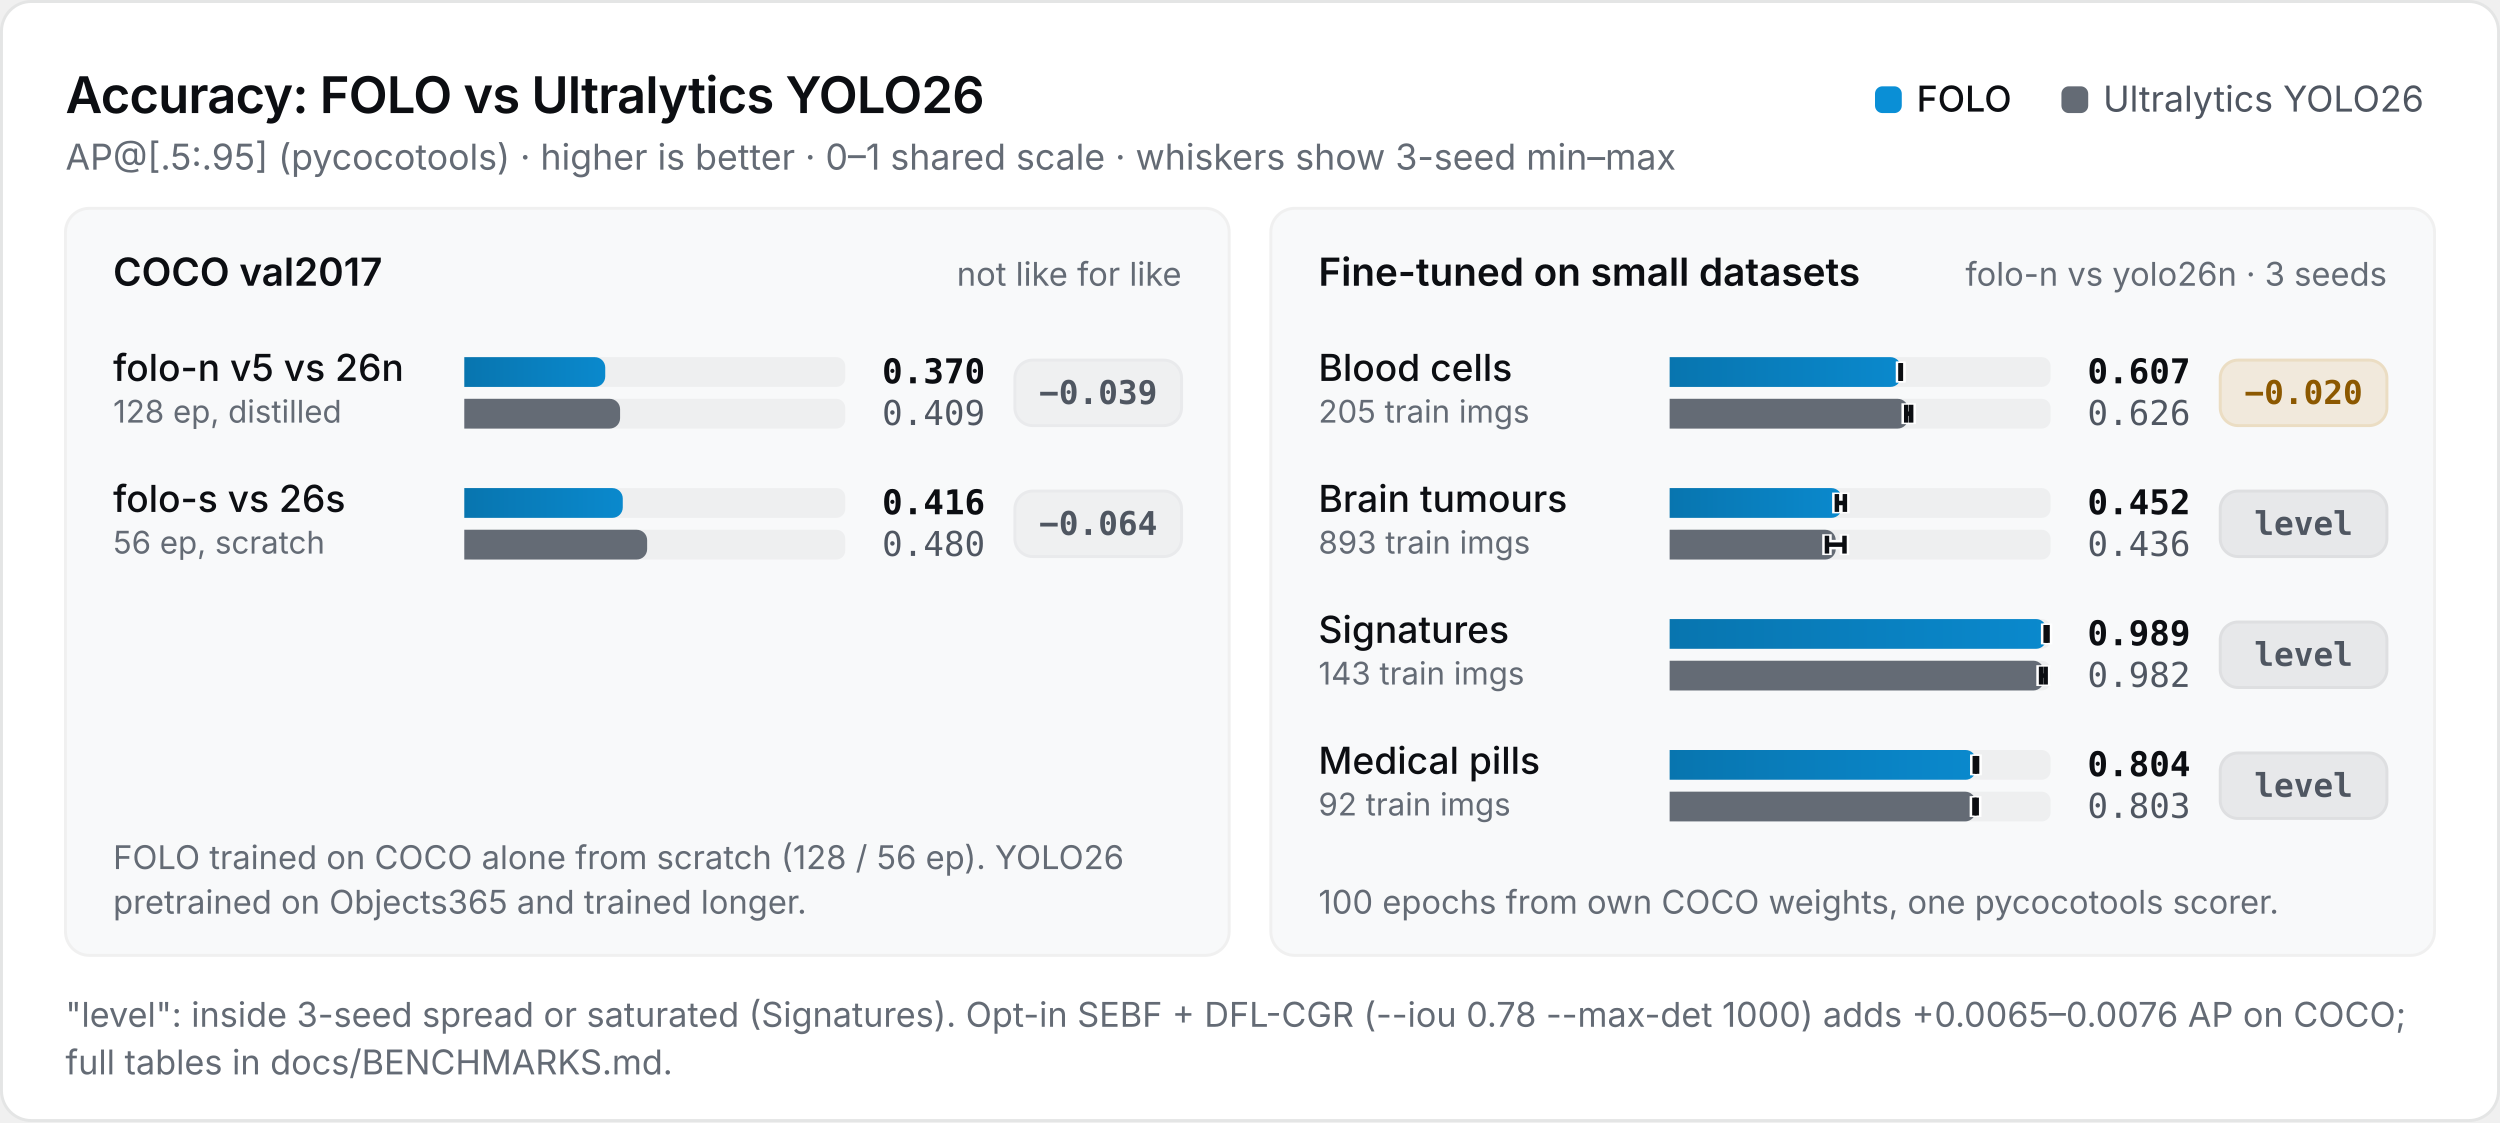
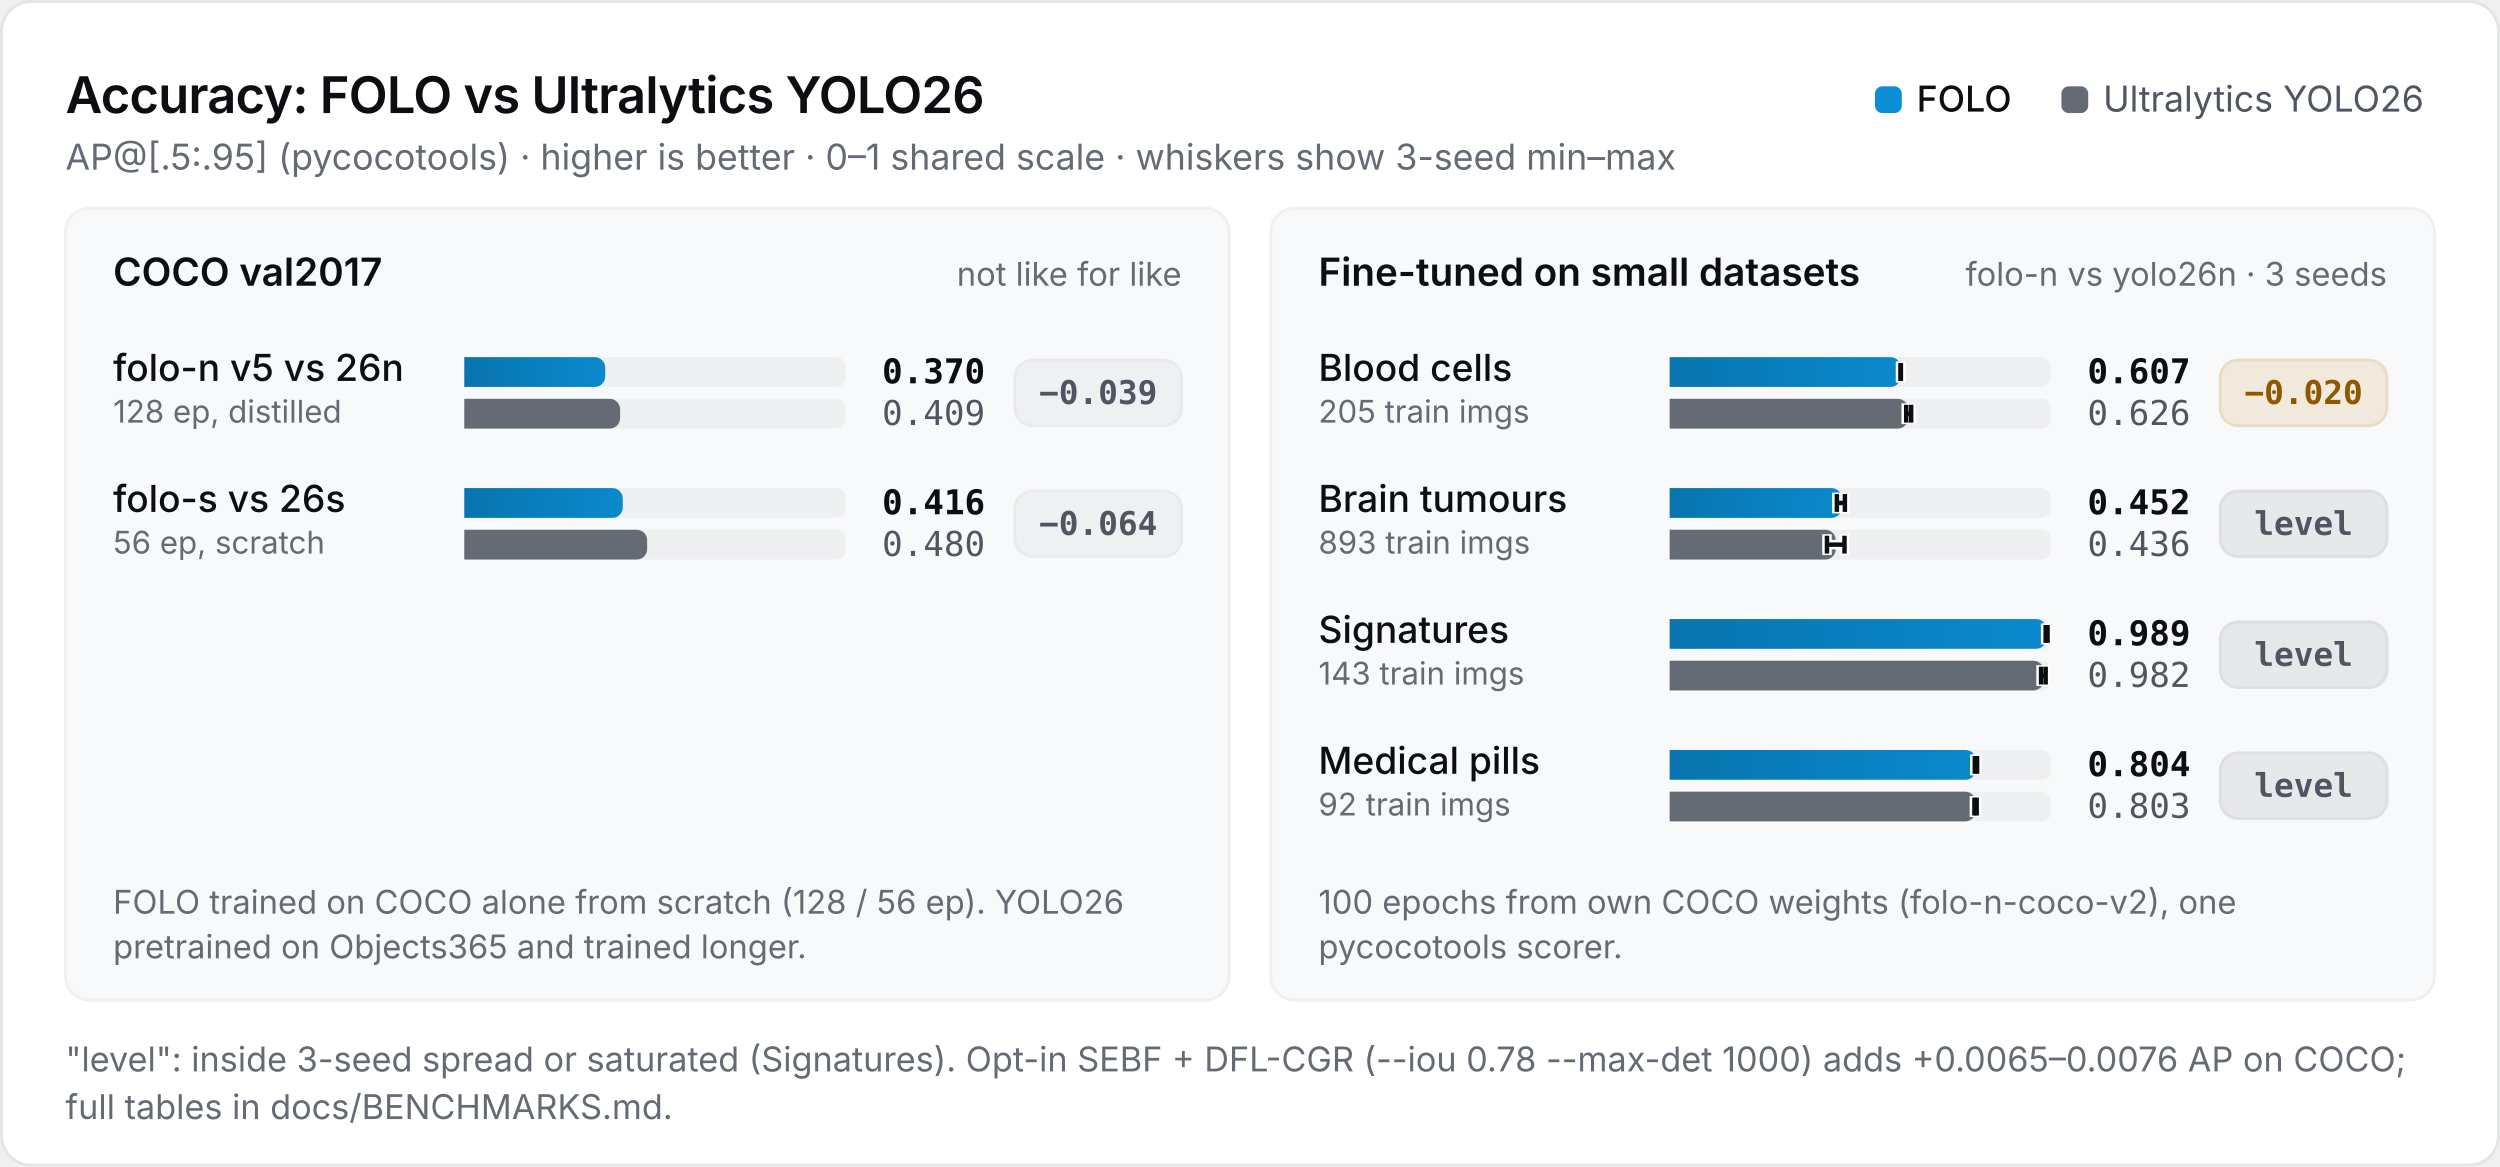
- <svg xmlns="http://www.w3.org/2000/svg" viewBox="0 0 840 377" width="840" height="377" role="img" aria-labelledby="t d" font-family="Geist, system-ui, -apple-system, 'Segoe UI', sans-serif">
+ <svg xmlns="http://www.w3.org/2000/svg" viewBox="0 0 840 392" width="840" height="392" role="img" aria-labelledby="t d" font-family="Geist, system-ui, -apple-system, 'Segoe UI', sans-serif">
  <defs>
    <linearGradient id="g-series0" x1="0" y1="0" x2="1" y2="0">
      <stop offset="0%" stop-color="#0875AF" />
      <stop offset="100%" stop-color="#0A89CD" />
    </linearGradient>
  </defs>
-   <rect x="0.5" y="0.5" width="839" height="376" rx="10" fill="#FFFFFF" stroke="#E4E5E5" />
+   <rect x="0.5" y="0.5" width="839" height="391" rx="10" fill="#FFFFFF" stroke="#E4E5E5" />
  <text x="22" y="38" font-size="17" font-weight="600" letter-spacing="-0.015em" fill="#0C0E12">Accuracy: FOLO vs Ultralytics YOLO26</text>
  <text x="22" y="57" font-size="12" fill="#646B75">AP@[.5:.95] (pycocotools) · higher is better · 0–1 shared scale · whiskers show 3-seed min–max</text>
  <rect x="630" y="29" width="9" height="9" rx="2.5" fill="#0A8FD6" />
  <text x="644" y="37.5" font-size="12" font-weight="500" fill="#0C0E12">FOLO</text>
  <rect x="692.64" y="29" width="9" height="9" rx="2.5" fill="#646B75" />
  <text x="706.64" y="37.5" font-size="12" fill="#4F5661">Ultralytics YOLO26</text>
-   <rect x="22" y="70" width="391" height="251" rx="8" fill="#F8F9FA" stroke="#F0F0F0" />
+   <rect x="22" y="70" width="391" height="266" rx="8" fill="#F8F9FA" stroke="#F0F0F0" />
  <text x="38" y="96" font-size="13" font-weight="600" fill="#0C0E12">COCO val2017</text>
  <text x="397" y="96" font-size="11" text-anchor="end" fill="#646B75">not like for like</text>
  <text x="38" y="128" font-size="12.5" font-weight="500" fill="#0C0E12">folo-n v5 vs 26n</text>
  <text x="38" y="142" font-size="10.5" fill="#646B75">128 ep, distilled</text>
  <rect x="156" y="120" width="128" height="10" rx="3" fill="#EEEFF0" />
  <path d="M156 120h43.86a3.5 3.5 0 0 1 3.5 3.5v3a3.5 3.5 0 0 1 -3.5 3.5h-43.86z" fill="url(#g-series0)" />
  <text x="331" y="128.8" font-size="11.5" font-family="'Geist Mono', ui-monospace, 'SF Mono', 'Cascadia Mono', Consolas, monospace" font-weight="600" text-anchor="end" fill="#0C0E12">0.370</text>
  <rect x="156" y="134" width="128" height="10" rx="3" fill="#EEEFF0" />
  <path d="M156 134h48.85a3.5 3.5 0 0 1 3.5 3.5v3a3.5 3.5 0 0 1 -3.5 3.5h-48.85z" fill="#646B75" />
  <text x="331" y="142.8" font-size="11.5" font-family="'Geist Mono', ui-monospace, 'SF Mono', 'Cascadia Mono', Consolas, monospace" text-anchor="end" fill="#4F5661">0.409</text>
  <rect x="341" y="121" width="56" height="22" rx="6" fill="#EFF0F1" stroke="#E9EAEC" />
  <text x="369" y="135.74" font-size="11" font-family="'Geist Mono', ui-monospace, 'SF Mono', 'Cascadia Mono', Consolas, monospace" font-weight="600" text-anchor="middle" fill="#4F5661">−0.039</text>
  <text x="38" y="172" font-size="12.5" font-weight="500" fill="#0C0E12">folo-s vs 26s</text>
  <text x="38" y="186" font-size="10.5" fill="#646B75">56 ep, scratch</text>
  <rect x="156" y="164" width="128" height="10" rx="3" fill="#EEEFF0" />
  <path d="M156 164h49.75a3.5 3.5 0 0 1 3.5 3.5v3a3.5 3.5 0 0 1 -3.5 3.5h-49.75z" fill="url(#g-series0)" />
  <text x="331" y="172.8" font-size="11.5" font-family="'Geist Mono', ui-monospace, 'SF Mono', 'Cascadia Mono', Consolas, monospace" font-weight="600" text-anchor="end" fill="#0C0E12">0.416</text>
  <rect x="156" y="178" width="128" height="10" rx="3" fill="#EEEFF0" />
  <path d="M156 178h57.94a3.5 3.5 0 0 1 3.5 3.5v3a3.5 3.5 0 0 1 -3.5 3.5h-57.94z" fill="#646B75" />
  <text x="331" y="186.8" font-size="11.5" font-family="'Geist Mono', ui-monospace, 'SF Mono', 'Cascadia Mono', Consolas, monospace" text-anchor="end" fill="#4F5661">0.480</text>
  <rect x="341" y="165" width="56" height="22" rx="6" fill="#EFF0F1" stroke="#E9EAEC" />
  <text x="369" y="179.74" font-size="11" font-family="'Geist Mono', ui-monospace, 'SF Mono', 'Cascadia Mono', Consolas, monospace" font-weight="600" text-anchor="middle" fill="#4F5661">−0.064</text>
-   <text x="38" y="292" font-size="11" fill="#646B75">FOLO trained on COCO alone from scratch (128 / 56 ep). YOLO26</text>
-   <text x="38" y="307" font-size="11" fill="#646B75">pretrained on Objects365 and trained longer.</text>
-   <rect x="427" y="70" width="391" height="251" rx="8" fill="#F8F9FA" stroke="#F0F0F0" />
+   <text x="38" y="307" font-size="11" fill="#646B75">FOLO trained on COCO alone from scratch (128 / 56 ep). YOLO26</text>
+   <text x="38" y="322" font-size="11" fill="#646B75">pretrained on Objects365 and trained longer.</text>
+   <rect x="427" y="70" width="391" height="266" rx="8" fill="#F8F9FA" stroke="#F0F0F0" />
  <text x="443" y="96" font-size="13" font-weight="600" fill="#0C0E12">Fine-tuned on small datasets</text>
  <text x="802" y="96" font-size="11" text-anchor="end" fill="#646B75">folo-n vs yolo26n · 3 seeds</text>
  <text x="443" y="128" font-size="12.5" font-weight="500" fill="#0C0E12">Blood cells</text>
  <text x="443" y="142" font-size="10.5" fill="#646B75">205 train imgs</text>
  <rect x="561" y="120" width="128" height="10" rx="3" fill="#EEEFF0" />
  <path d="M561 120h74.2a3.5 3.5 0 0 1 3.5 3.5v3a3.5 3.5 0 0 1 -3.5 3.5h-74.2z" fill="url(#g-series0)" />
  <path d="M638.57 125L638.7 125" stroke="#FFFFFF" stroke-width="3.2" fill="none" />
  <path d="M638.57 121.5L638.57 128.5" stroke="#FFFFFF" stroke-width="3.2" fill="none" />
  <path d="M638.7 121.5L638.7 128.5" stroke="#FFFFFF" stroke-width="3.2" fill="none" />
  <path d="M638.57 125L638.7 125" stroke="#0C0E12" stroke-width="1.5" fill="none" />
  <path d="M638.57 122L638.57 128" stroke="#0C0E12" stroke-width="1.5" fill="none" />
  <path d="M638.7 122L638.7 128" stroke="#0C0E12" stroke-width="1.5" fill="none" />
  <text x="736" y="128.8" font-size="11.5" font-family="'Geist Mono', ui-monospace, 'SF Mono', 'Cascadia Mono', Consolas, monospace" font-weight="600" text-anchor="end" fill="#0C0E12">0.607</text>
  <rect x="561" y="134" width="128" height="10" rx="3" fill="#EEEFF0" />
  <path d="M561 134h76.63a3.5 3.5 0 0 1 3.5 3.5v3a3.5 3.5 0 0 1 -3.5 3.5h-76.63z" fill="#646B75" />
  <path d="M640.49 139L642.15 139" stroke="#FFFFFF" stroke-width="3.2" fill="none" />
  <path d="M640.49 135.5L640.49 142.5" stroke="#FFFFFF" stroke-width="3.2" fill="none" />
  <path d="M642.15 135.5L642.15 142.5" stroke="#FFFFFF" stroke-width="3.2" fill="none" />
  <path d="M640.49 139L642.15 139" stroke="#0C0E12" stroke-width="1.5" fill="none" />
  <path d="M640.49 136L640.49 142" stroke="#0C0E12" stroke-width="1.5" fill="none" />
  <path d="M642.15 136L642.15 142" stroke="#0C0E12" stroke-width="1.5" fill="none" />
  <text x="736" y="142.8" font-size="11.5" font-family="'Geist Mono', ui-monospace, 'SF Mono', 'Cascadia Mono', Consolas, monospace" text-anchor="end" fill="#4F5661">0.626</text>
  <rect x="746" y="121" width="56" height="22" rx="6" fill="#F1E9DC" stroke="#EBDDC3" />
  <text x="774" y="135.74" font-size="11" font-family="'Geist Mono', ui-monospace, 'SF Mono', 'Cascadia Mono', Consolas, monospace" font-weight="600" text-anchor="middle" fill="#8C5800">−0.020</text>
  <text x="443" y="172" font-size="12.5" font-weight="500" fill="#0C0E12">Brain tumours</text>
  <text x="443" y="186" font-size="10.5" fill="#646B75">893 train imgs</text>
  <rect x="561" y="164" width="128" height="10" rx="3" fill="#EEEFF0" />
  <path d="M561 164h54.36a3.5 3.5 0 0 1 3.5 3.5v3a3.5 3.5 0 0 1 -3.5 3.5h-54.36z" fill="url(#g-series0)" />
  <path d="M617.19 169L619.88 169" stroke="#FFFFFF" stroke-width="3.2" fill="none" />
  <path d="M617.19 165.5L617.19 172.5" stroke="#FFFFFF" stroke-width="3.2" fill="none" />
  <path d="M619.88 165.5L619.88 172.5" stroke="#FFFFFF" stroke-width="3.2" fill="none" />
  <path d="M617.19 169L619.88 169" stroke="#0C0E12" stroke-width="1.5" fill="none" />
  <path d="M617.19 166L617.19 172" stroke="#0C0E12" stroke-width="1.5" fill="none" />
  <path d="M619.88 166L619.88 172" stroke="#0C0E12" stroke-width="1.5" fill="none" />
  <text x="736" y="172.8" font-size="11.5" font-family="'Geist Mono', ui-monospace, 'SF Mono', 'Cascadia Mono', Consolas, monospace" font-weight="600" text-anchor="end" fill="#0C0E12">0.452</text>
  <rect x="561" y="178" width="128" height="10" rx="3" fill="#EEEFF0" />
  <path d="M561 178h52.31a3.5 3.5 0 0 1 3.5 3.5v3a3.5 3.5 0 0 1 -3.5 3.5h-52.31z" fill="#646B75" />
  <path d="M613.86 183L619.75 183" stroke="#FFFFFF" stroke-width="3.2" fill="none" />
  <path d="M613.86 179.5L613.86 186.5" stroke="#FFFFFF" stroke-width="3.2" fill="none" />
  <path d="M619.75 179.5L619.75 186.5" stroke="#FFFFFF" stroke-width="3.2" fill="none" />
  <path d="M613.86 183L619.75 183" stroke="#0C0E12" stroke-width="1.5" fill="none" />
  <path d="M613.86 180L613.86 186" stroke="#0C0E12" stroke-width="1.5" fill="none" />
  <path d="M619.75 180L619.75 186" stroke="#0C0E12" stroke-width="1.5" fill="none" />
  <text x="736" y="186.8" font-size="11.5" font-family="'Geist Mono', ui-monospace, 'SF Mono', 'Cascadia Mono', Consolas, monospace" text-anchor="end" fill="#4F5661">0.436</text>
  <rect x="746" y="165" width="56" height="22" rx="6" fill="#E7E8EA" stroke="#DEDFE1" />
  <text x="774" y="179.74" font-size="11" font-family="'Geist Mono', ui-monospace, 'SF Mono', 'Cascadia Mono', Consolas, monospace" font-weight="600" text-anchor="middle" fill="#4F5661">level</text>
  <text x="443" y="216" font-size="12.5" font-weight="500" fill="#0C0E12">Signatures</text>
  <text x="443" y="230" font-size="10.5" fill="#646B75">143 train imgs</text>
  <rect x="561" y="208" width="128" height="10" rx="3" fill="#EEEFF0" />
  <path d="M561 208h123.09a3.5 3.5 0 0 1 3.5 3.5v3a3.5 3.5 0 0 1 -3.5 3.5h-123.09z" fill="url(#g-series0)" />
  <path d="M687.34 213L687.98 213" stroke="#FFFFFF" stroke-width="3.2" fill="none" />
  <path d="M687.34 209.5L687.34 216.5" stroke="#FFFFFF" stroke-width="3.2" fill="none" />
  <path d="M687.98 209.5L687.98 216.5" stroke="#FFFFFF" stroke-width="3.2" fill="none" />
  <path d="M687.34 213L687.98 213" stroke="#0C0E12" stroke-width="1.5" fill="none" />
  <path d="M687.34 210L687.34 216" stroke="#0C0E12" stroke-width="1.5" fill="none" />
  <path d="M687.98 210L687.98 216" stroke="#0C0E12" stroke-width="1.5" fill="none" />
  <text x="736" y="216.8" font-size="11.5" font-family="'Geist Mono', ui-monospace, 'SF Mono', 'Cascadia Mono', Consolas, monospace" font-weight="600" text-anchor="end" fill="#0C0E12">0.989</text>
  <rect x="561" y="222" width="128" height="10" rx="3" fill="#EEEFF0" />
  <path d="M561 222h122.2a3.5 3.5 0 0 1 3.5 3.5v3a3.5 3.5 0 0 1 -3.5 3.5h-122.2z" fill="#646B75" />
  <path d="M685.8 227L687.34 227" stroke="#FFFFFF" stroke-width="3.2" fill="none" />
  <path d="M685.8 223.5L685.8 230.5" stroke="#FFFFFF" stroke-width="3.2" fill="none" />
  <path d="M687.34 223.5L687.34 230.5" stroke="#FFFFFF" stroke-width="3.2" fill="none" />
  <path d="M685.8 227L687.34 227" stroke="#0C0E12" stroke-width="1.5" fill="none" />
  <path d="M685.8 224L685.8 230" stroke="#0C0E12" stroke-width="1.5" fill="none" />
  <path d="M687.34 224L687.34 230" stroke="#0C0E12" stroke-width="1.5" fill="none" />
  <text x="736" y="230.8" font-size="11.5" font-family="'Geist Mono', ui-monospace, 'SF Mono', 'Cascadia Mono', Consolas, monospace" text-anchor="end" fill="#4F5661">0.982</text>
  <rect x="746" y="209" width="56" height="22" rx="6" fill="#E7E8EA" stroke="#DEDFE1" />
  <text x="774" y="223.74" font-size="11" font-family="'Geist Mono', ui-monospace, 'SF Mono', 'Cascadia Mono', Consolas, monospace" font-weight="600" text-anchor="middle" fill="#4F5661">level</text>
  <text x="443" y="260" font-size="12.5" font-weight="500" fill="#0C0E12">Medical pills</text>
  <text x="443" y="274" font-size="10.5" fill="#646B75">92 train imgs</text>
  <rect x="561" y="252" width="128" height="10" rx="3" fill="#EEEFF0" />
  <path d="M561 252h99.41a3.5 3.5 0 0 1 3.5 3.5v3a3.5 3.5 0 0 1 -3.5 3.5h-99.41z" fill="url(#g-series0)" />
  <path d="M663.53 257L664.3 257" stroke="#FFFFFF" stroke-width="3.2" fill="none" />
  <path d="M663.53 253.5L663.53 260.5" stroke="#FFFFFF" stroke-width="3.2" fill="none" />
  <path d="M664.3 253.5L664.3 260.5" stroke="#FFFFFF" stroke-width="3.2" fill="none" />
  <path d="M663.53 257L664.3 257" stroke="#0C0E12" stroke-width="1.5" fill="none" />
  <path d="M663.53 254L663.53 260" stroke="#0C0E12" stroke-width="1.5" fill="none" />
  <path d="M664.3 254L664.3 260" stroke="#0C0E12" stroke-width="1.5" fill="none" />
  <text x="736" y="260.8" font-size="11.5" font-family="'Geist Mono', ui-monospace, 'SF Mono', 'Cascadia Mono', Consolas, monospace" font-weight="600" text-anchor="end" fill="#0C0E12">0.804</text>
  <rect x="561" y="266" width="128" height="10" rx="3" fill="#EEEFF0" />
  <path d="M561 266h99.28a3.5 3.5 0 0 1 3.5 3.5v3a3.5 3.5 0 0 1 -3.5 3.5h-99.28z" fill="#646B75" />
  <path d="M663.4 271L664.17 271" stroke="#FFFFFF" stroke-width="3.2" fill="none" />
  <path d="M663.4 267.5L663.4 274.5" stroke="#FFFFFF" stroke-width="3.2" fill="none" />
  <path d="M664.17 267.5L664.17 274.5" stroke="#FFFFFF" stroke-width="3.2" fill="none" />
  <path d="M663.4 271L664.17 271" stroke="#0C0E12" stroke-width="1.5" fill="none" />
  <path d="M663.4 268L663.4 274" stroke="#0C0E12" stroke-width="1.5" fill="none" />
  <path d="M664.17 268L664.17 274" stroke="#0C0E12" stroke-width="1.5" fill="none" />
  <text x="736" y="274.8" font-size="11.5" font-family="'Geist Mono', ui-monospace, 'SF Mono', 'Cascadia Mono', Consolas, monospace" text-anchor="end" fill="#4F5661">0.803</text>
  <rect x="746" y="253" width="56" height="22" rx="6" fill="#E7E8EA" stroke="#DEDFE1" />
  <text x="774" y="267.74" font-size="11" font-family="'Geist Mono', ui-monospace, 'SF Mono', 'Cascadia Mono', Consolas, monospace" font-weight="600" text-anchor="middle" fill="#4F5661">level</text>
-   <text x="443" y="307" font-size="11" fill="#646B75">100 epochs from own COCO weights, one pycocotools scorer.</text>
-   <text x="22" y="345" font-size="11.5" fill="#646B75">"level": inside 3-seed spread or saturated (Signatures). Opt-in SEBF + DFL-CGR (--iou 0.78 --max-det 1000) adds +0.0065–0.0076 AP on COCO;</text>
-   <text x="22" y="361" font-size="11.5" fill="#646B75">full tables in docs/BENCHMARKS.md.</text>
+   <text x="443" y="307" font-size="11" fill="#646B75">100 epochs from own COCO weights (folo-n-coco-v2), one</text>
+   <text x="443" y="322" font-size="11" fill="#646B75">pycocotools scorer.</text>
+   <text x="22" y="360" font-size="11.5" fill="#646B75">"level": inside 3-seed spread or saturated (Signatures). Opt-in SEBF + DFL-CGR (--iou 0.78 --max-det 1000) adds +0.0065–0.0076 AP on COCO;</text>
+   <text x="22" y="376" font-size="11.5" fill="#646B75">full tables in docs/BENCHMARKS.md.</text>
</svg>
